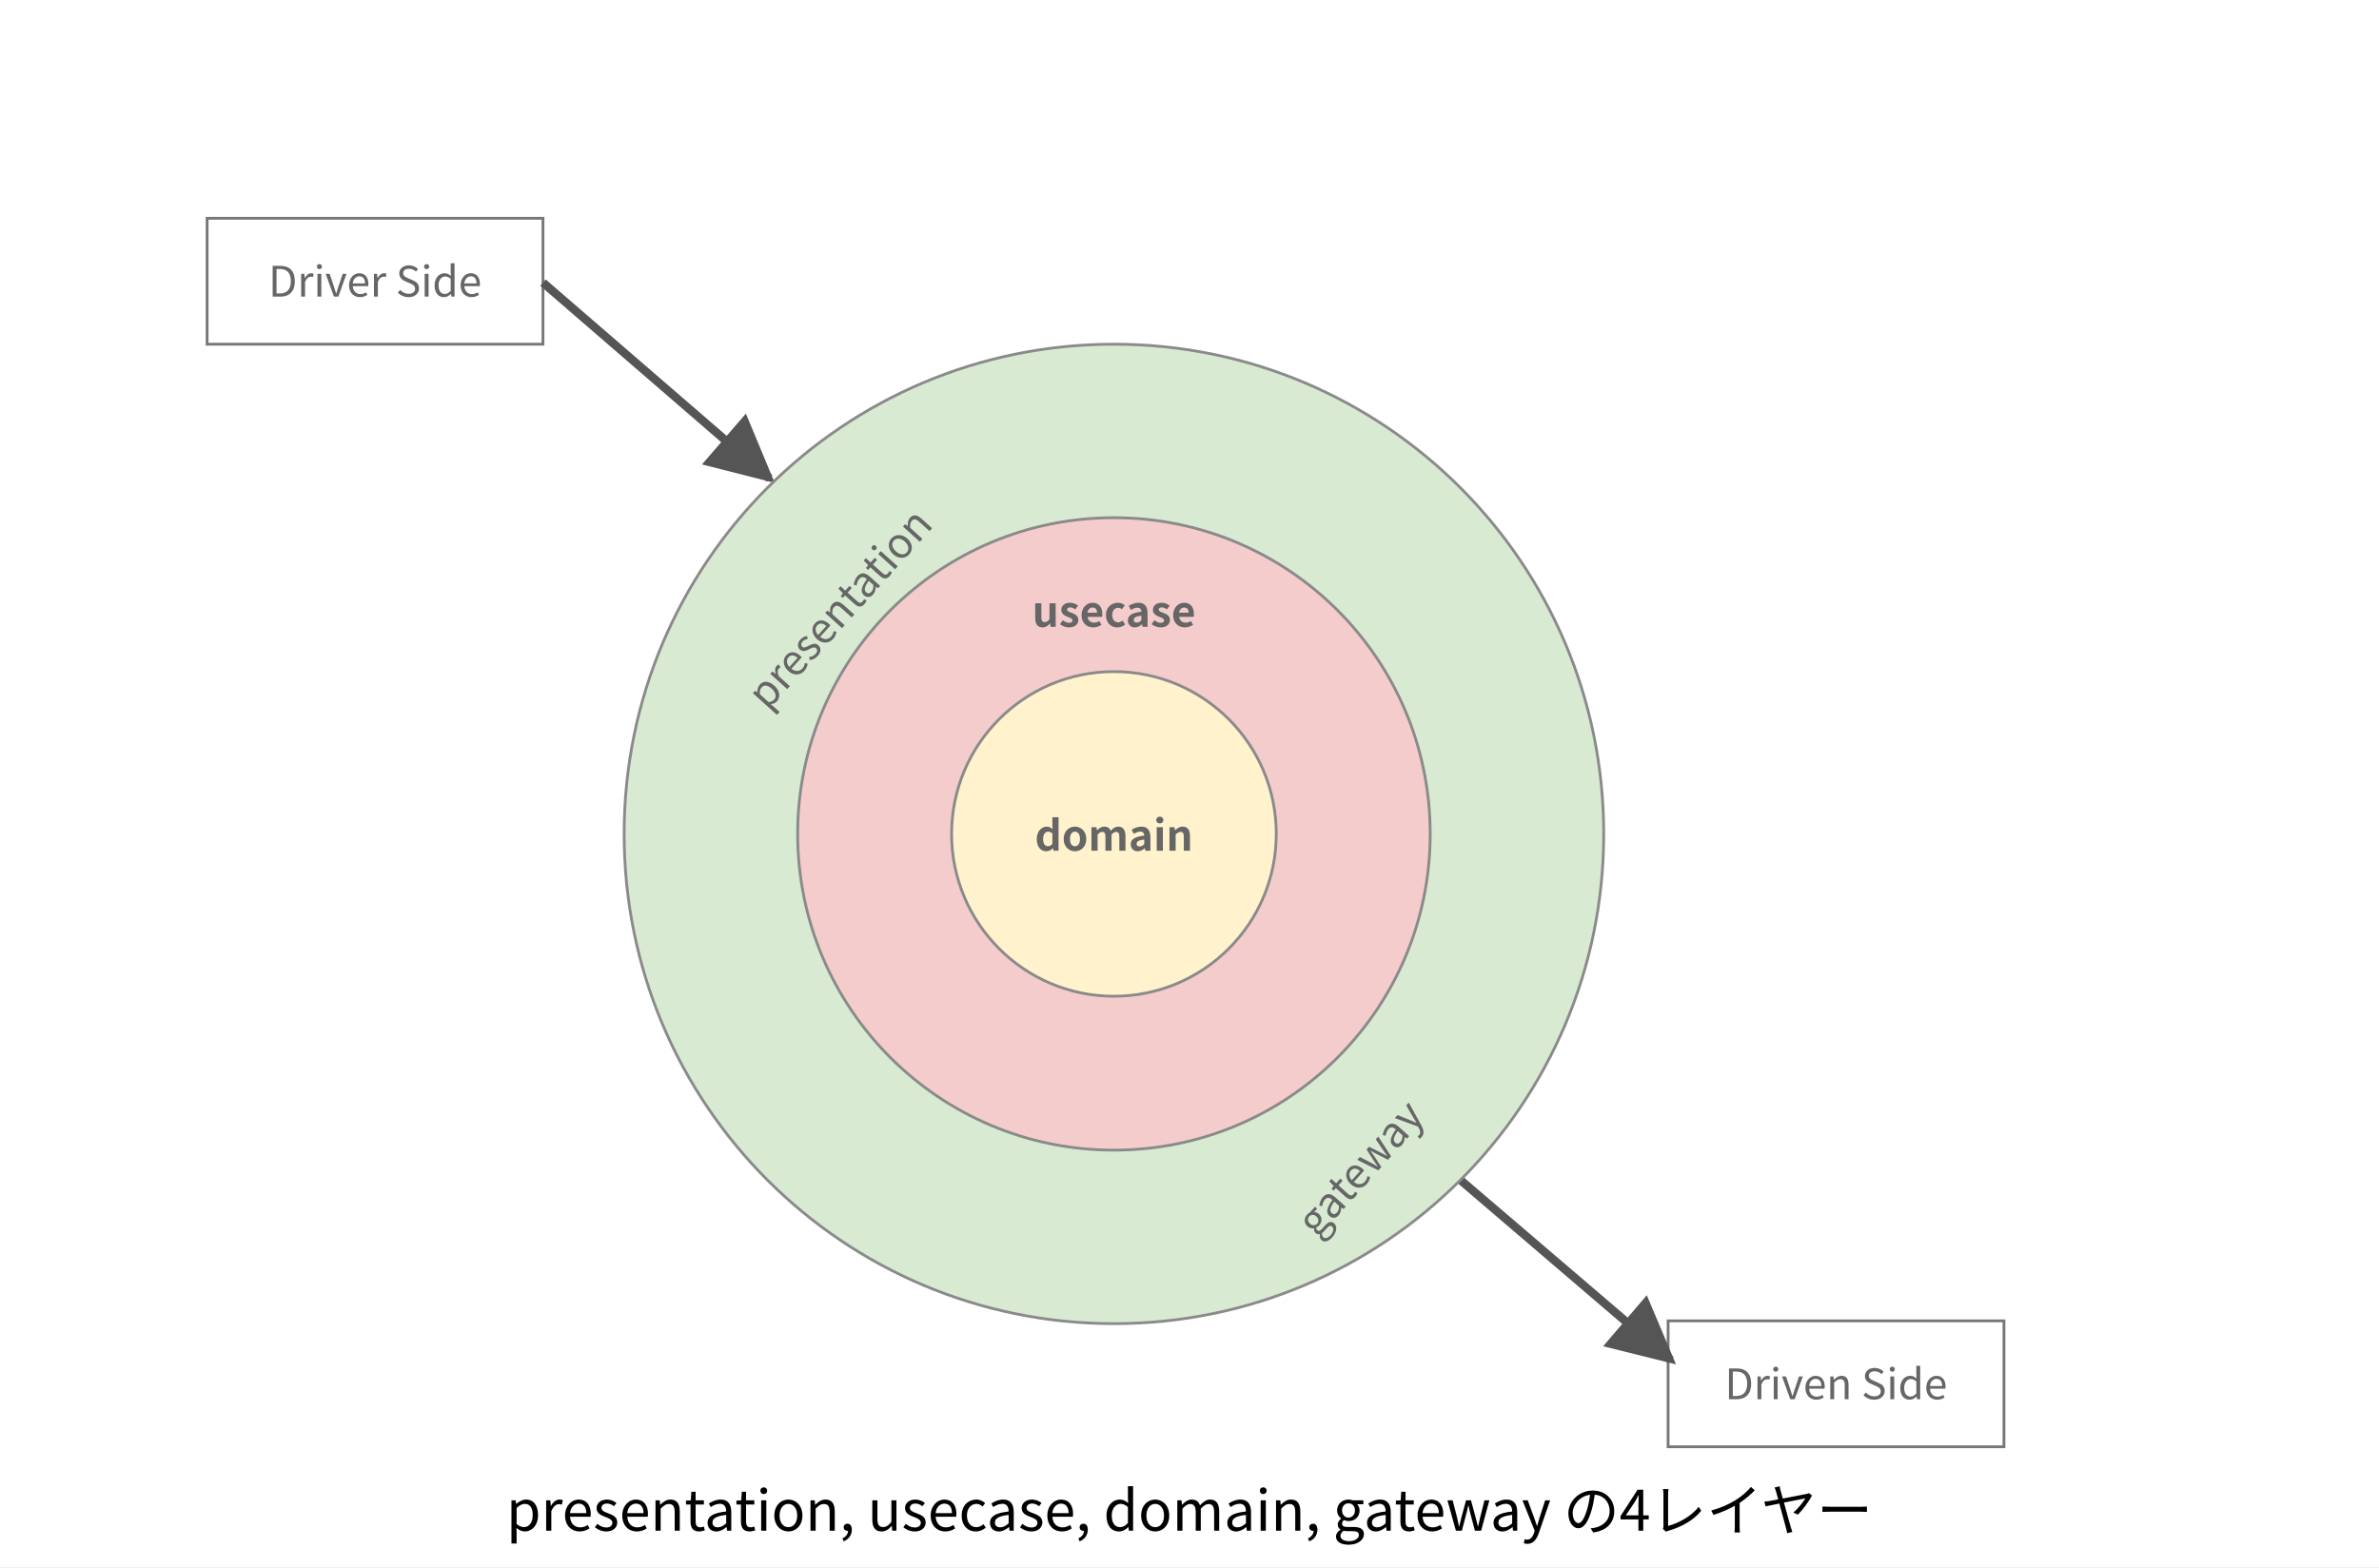
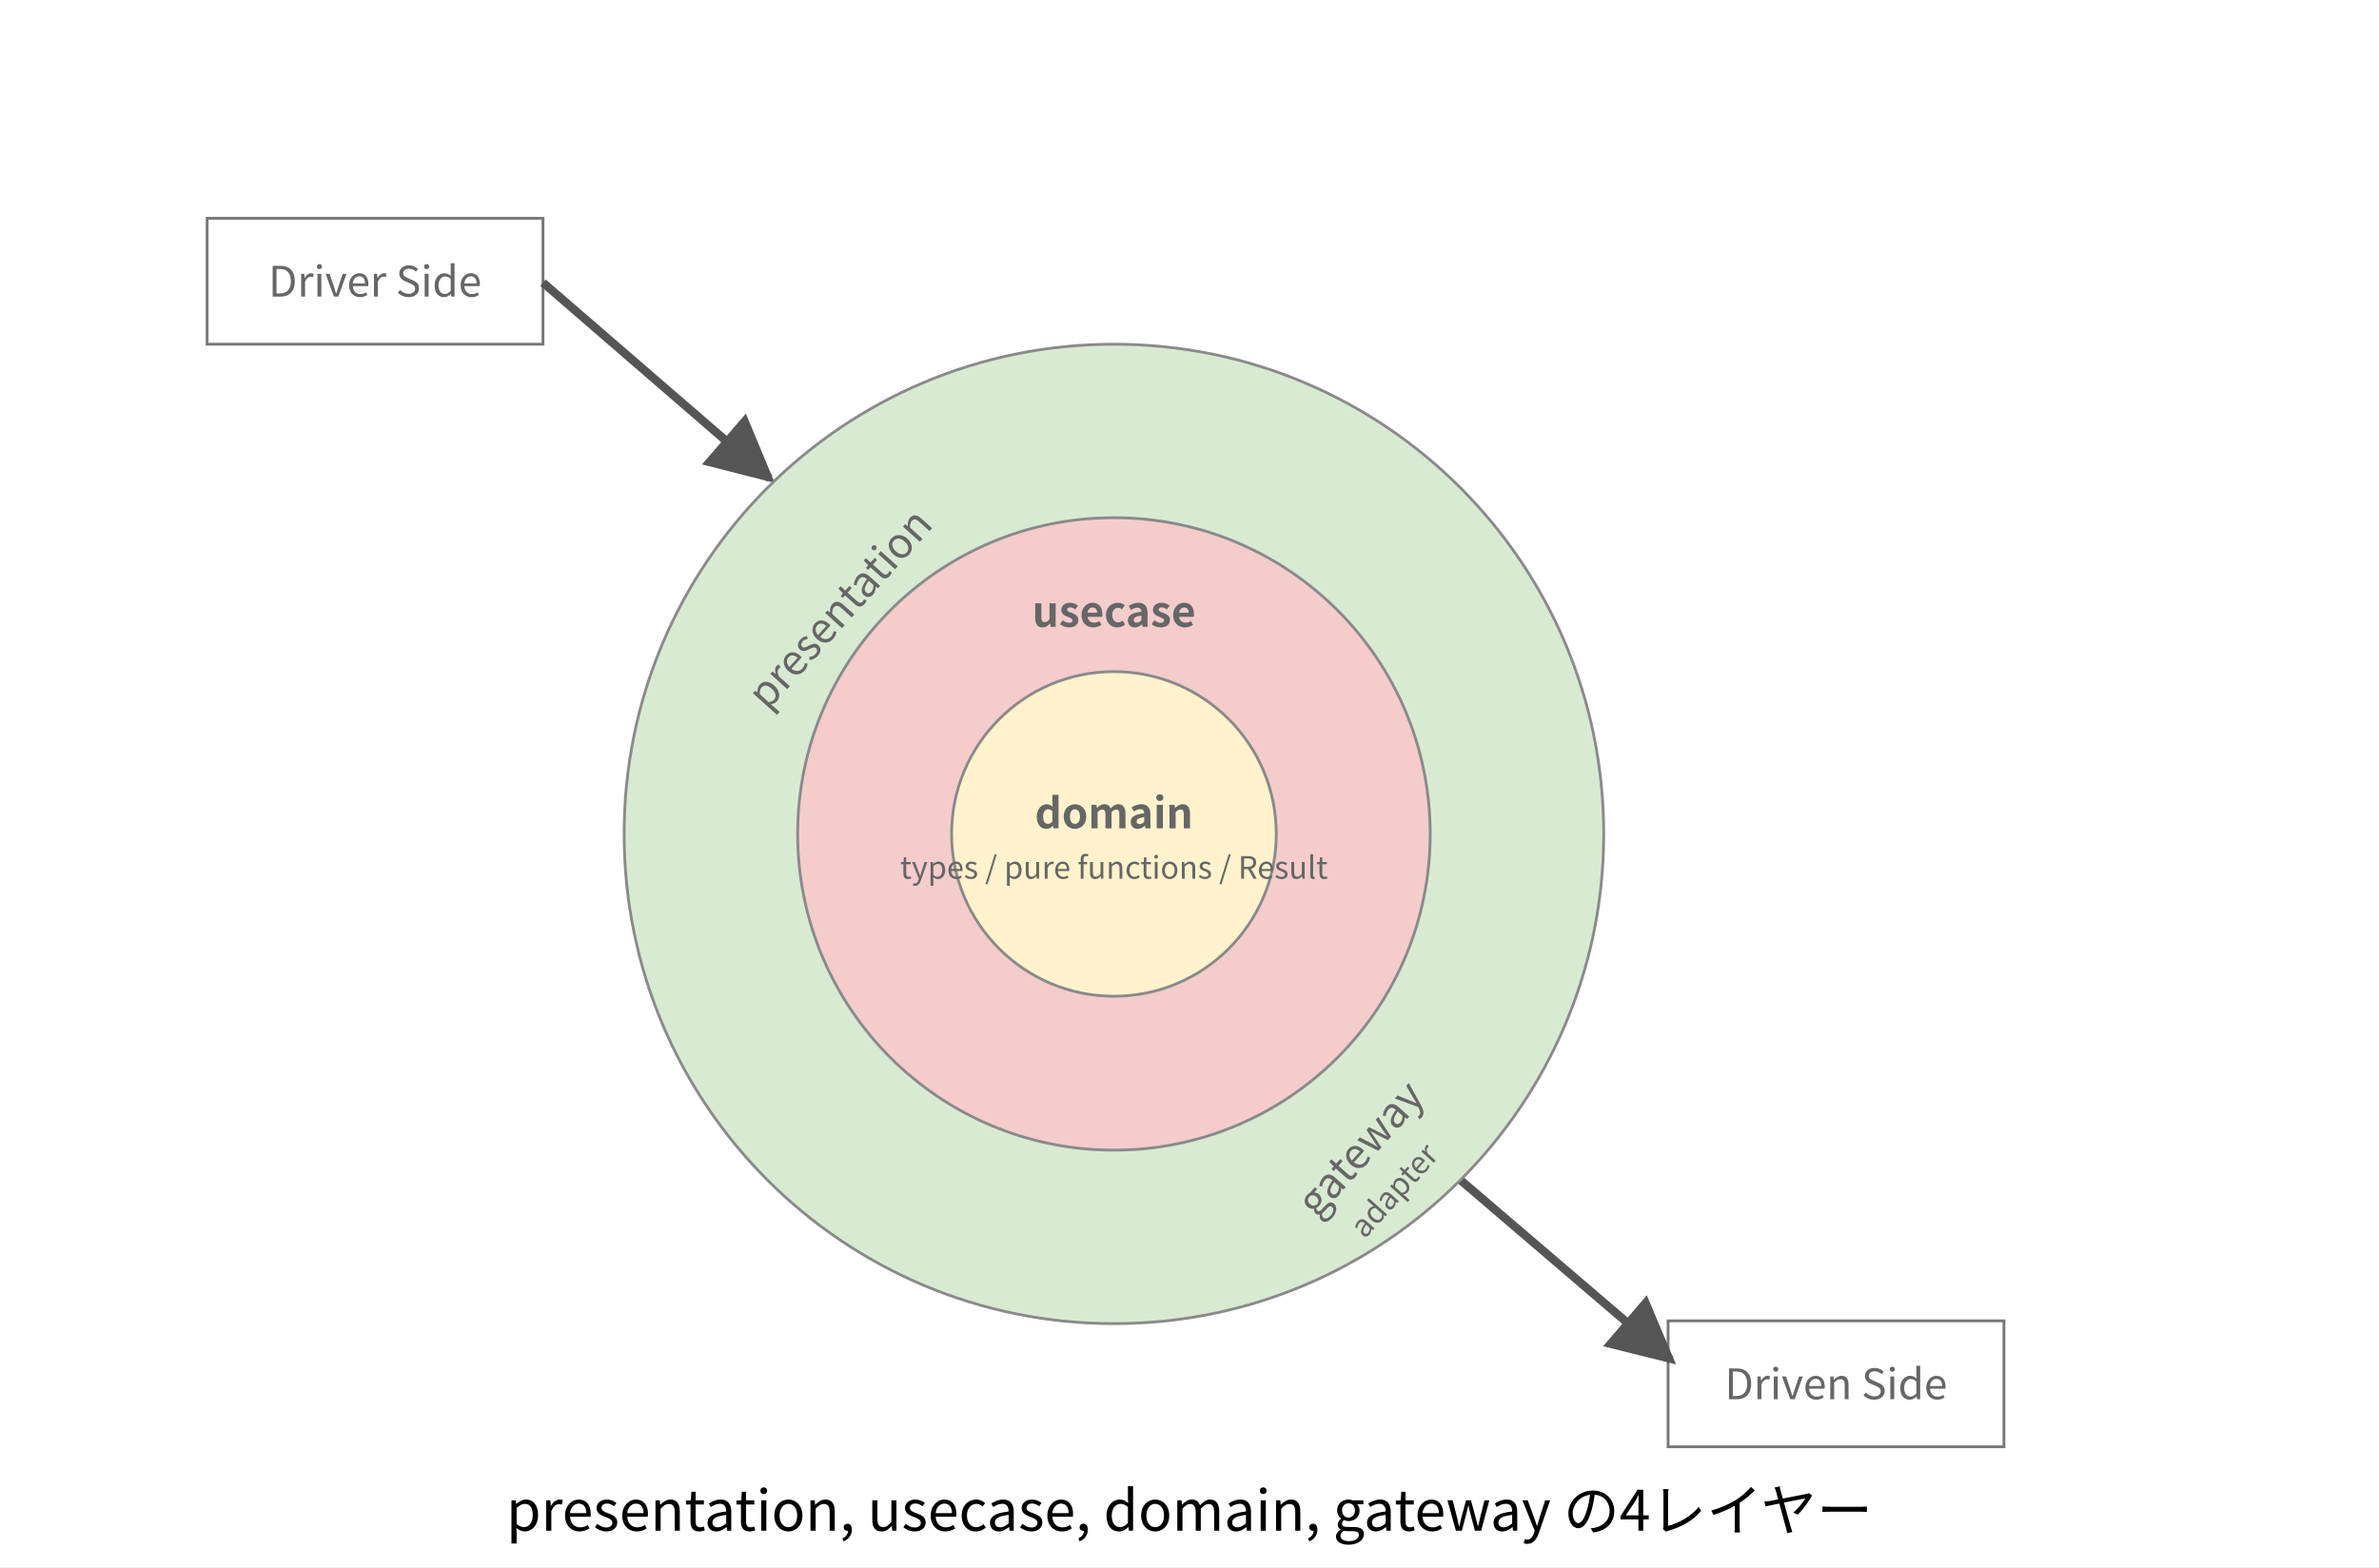
<svg xmlns="http://www.w3.org/2000/svg" width="850" height="560" viewBox="0 0 850 560" role="img" aria-labelledby="title desc">
  <defs>
    <marker id="arrow" viewBox="0 0 10 10" refX="9" refY="5" markerWidth="8" markerHeight="8" orient="auto-start-reverse">
      <path d="M 0 0 L 10 5 L 0 10 z" fill="#555555" />
    </marker>
  </defs>
  <rect width="850" height="560" fill="#ffffff" />
  <g font-family="Noto Sans CJK JP, Noto Sans JP, sans-serif" font-size="15" fill="#666666">
    <rect x="74" y="78" width="120" height="45" fill="#ffffff" stroke="#777777" />
    <text x="134" y="106" text-anchor="middle">Driver Side</text>
    <rect x="596" y="472" width="120" height="45" fill="#ffffff" stroke="#777777" />
    <text x="656" y="500" text-anchor="middle">Driven Side</text>
    <line x1="194" y1="101" x2="275" y2="171" stroke="#555555" stroke-width="3" marker-end="url(#arrow)" />
    <line x1="521" y1="421" x2="597" y2="486" stroke="#555555" stroke-width="3" marker-end="url(#arrow)" />
    <circle cx="398" cy="298" r="175" fill="#d9ead3" stroke="#8a8a8a" />
    <circle cx="398" cy="298" r="113" fill="#f4cccc" stroke="#8a8a8a" />
    <circle cx="398" cy="298" r="58" fill="#fff2cc" stroke="#8a8a8a" />
    <text x="398" y="224" text-anchor="middle" font-weight="600">usecase</text>
-     <text x="398" y="304" text-anchor="middle" font-weight="600">domain</text>
+     <text x="398" y="296" text-anchor="middle" font-weight="600">domain</text>
+     <text x="398" y="314" text-anchor="middle" font-size="11">types / pure functions / Result</text>
    <text x="304" y="221" text-anchor="middle" transform="rotate(-48 304 221)">presentation</text>
-     <text x="490" y="421" text-anchor="middle" transform="rotate(-48 490 421)">gateway</text>
+     <text x="490" y="414" text-anchor="middle" transform="rotate(-48 490 414)">gateway</text>
+     <text x="501" y="428" text-anchor="middle" font-size="11" transform="rotate(-48 501 428)">adapter</text>
  </g>
  <text x="425" y="547" text-anchor="middle" font-family="Noto Sans CJK JP, Noto Sans JP, sans-serif" font-size="20" fill="#000000">
    presentation, usecase, domain, gateway の4レイヤー
  </text>
</svg>
